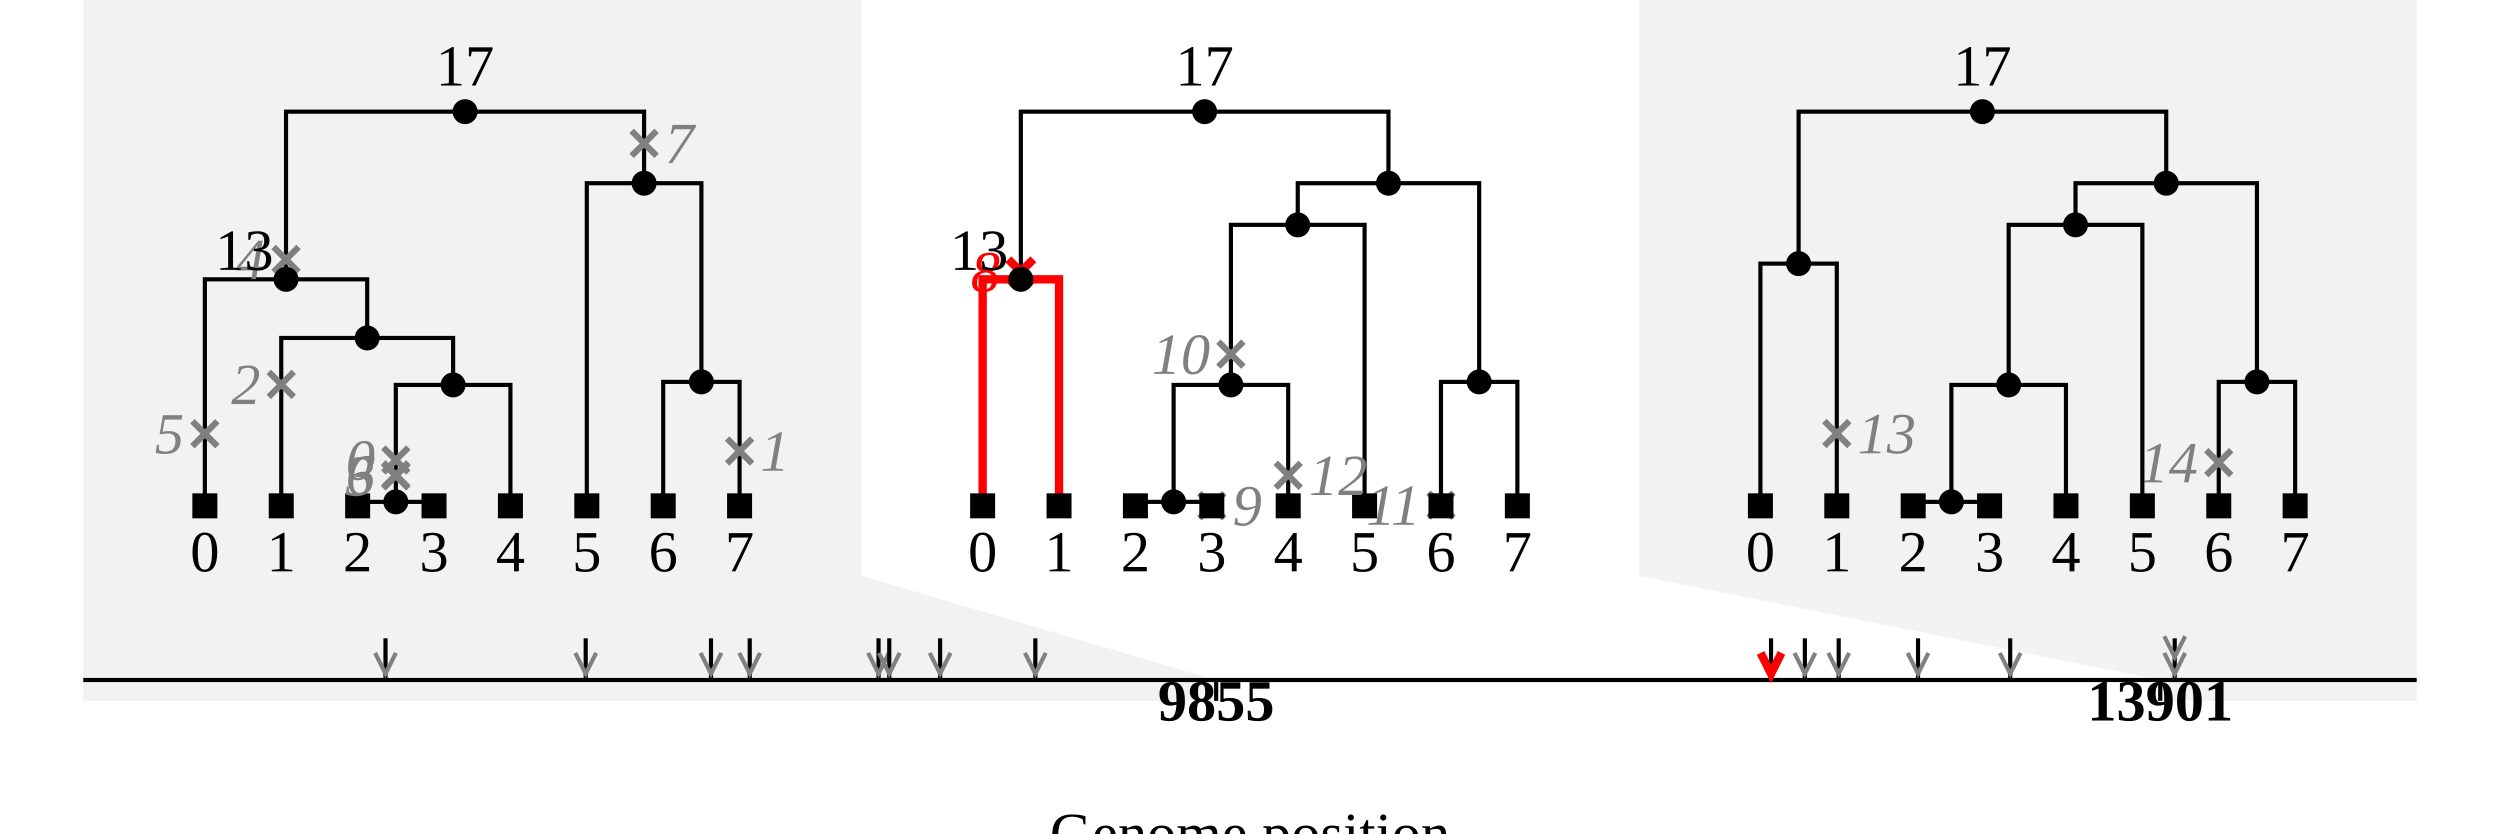
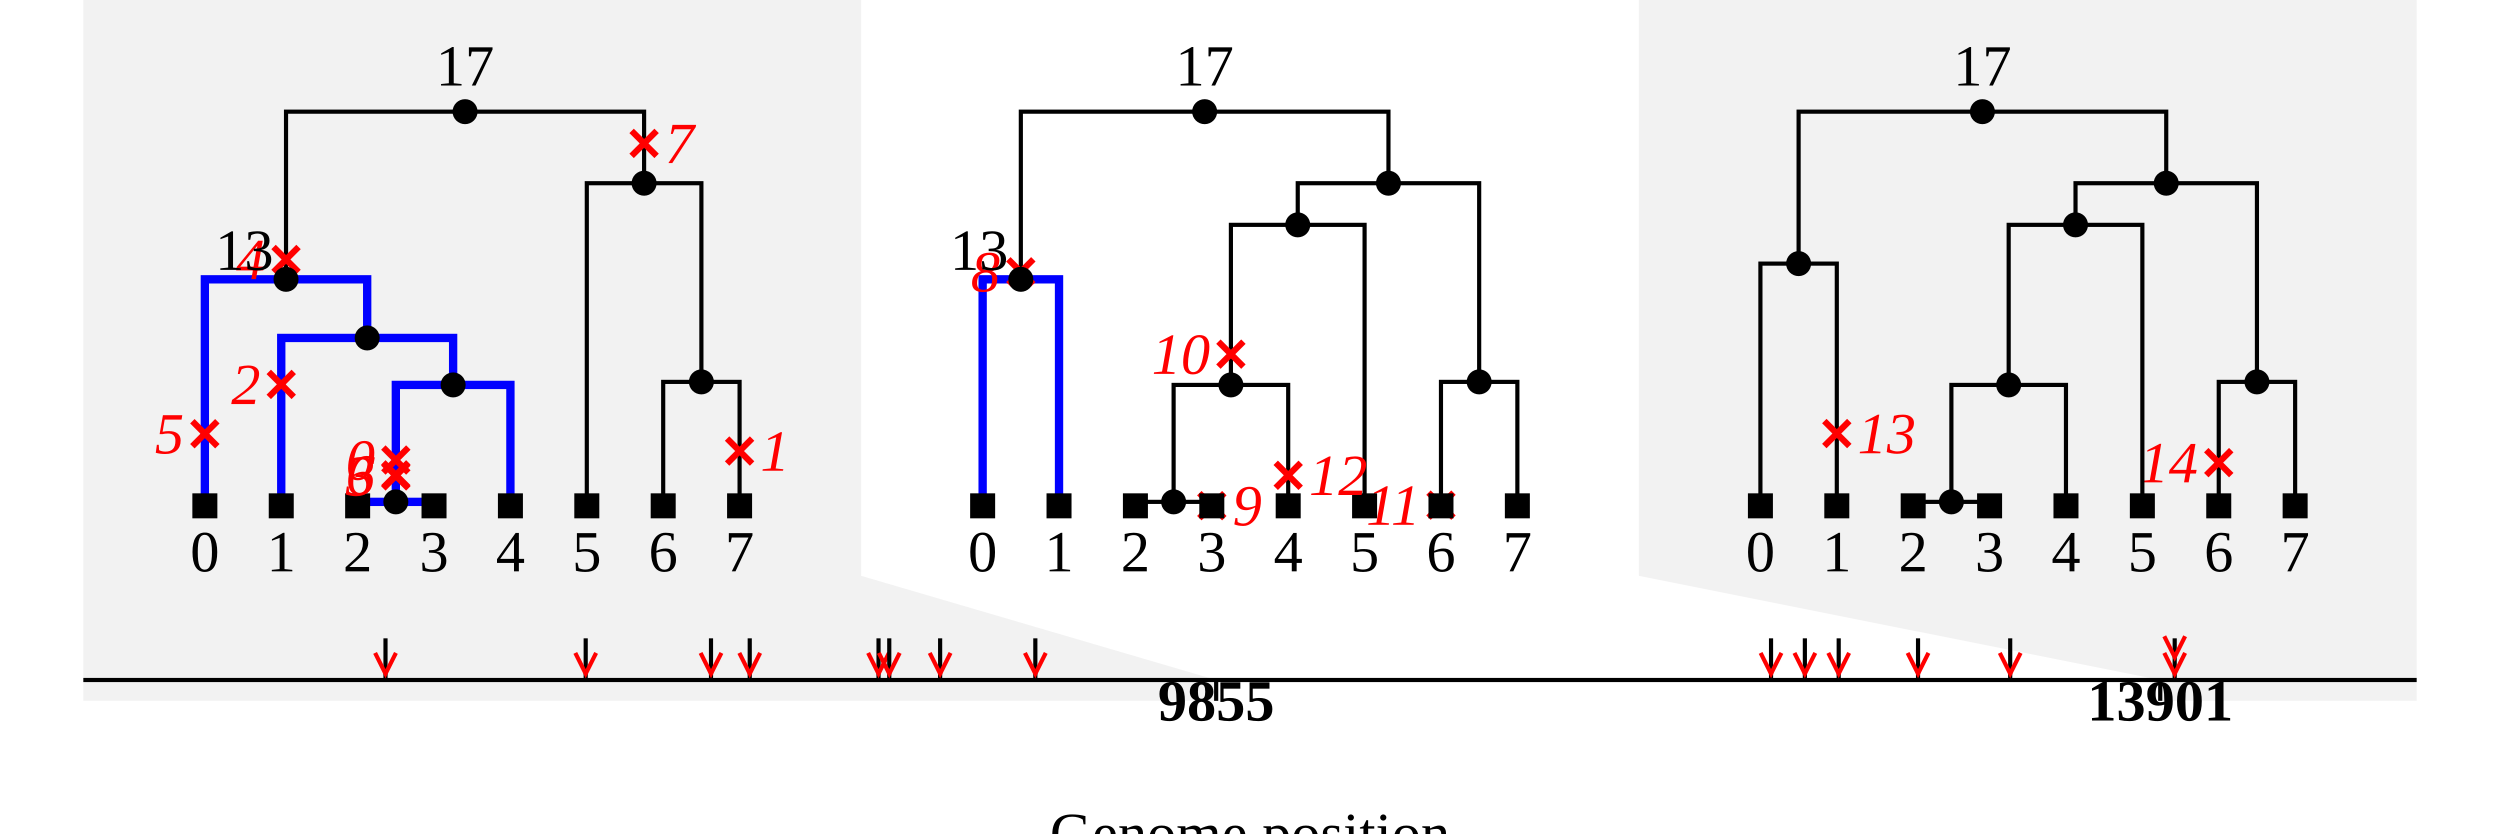
<svg xmlns="http://www.w3.org/2000/svg" baseProfile="full" height="200" version="1.1" width="600">
  <defs>
-     <style type="text/css">.background path {fill: #808080; fill-opacity:0}.background path:nth-child(odd) {fill-opacity:.1}.axes {font-size: 14px}.x-axis .tick .lab {font-weight: bold}.axes, .tree {font-size: 14px; text-anchor:middle}.y-axis line.grid {stroke: #FAFAFA}.y-axis &gt; .lab text {transform: translateX(0.8em) rotate(-90deg)}.x-axis .tick g {transform: translateY(0.9em)}.x-axis &gt; .lab text {transform: translateY(-0.8em)}.axes line, .edge {stroke:black; fill:none}.node &gt; .sym {fill: black; stroke: none}.site &gt; .sym {stroke: black}.mut text {fill: red; font-style: italic}.mut.extra text {fill: hotpink}.mut line {fill: none; stroke: none}.mut .sym {fill: none; stroke: red}.mut.extra .sym {stroke: hotpink}.node .mut .sym {stroke-width: 1.5px}.tree text, .tree-sequence text {dominant-baseline: central}.plotbox .lab.lft {text-anchor: end}.plotbox .lab.rgt {text-anchor: start}.mut .lab {fill: gray} .mut .sym {stroke: gray}.m8 .node .edge, .mut.m8 line, .mut.m8 .sym {stroke: red; stroke-width: 2px}.mut.m8 .lab {fill: red}</style>
+     <style type="text/css">.background path {fill: #808080; fill-opacity:0}.background path:nth-child(odd) {fill-opacity:.1}.axes {font-size: 14px}.x-axis .tick .lab {font-weight: bold}.axes, .tree {font-size: 14px; text-anchor:middle}.y-axis line.grid {stroke: #FAFAFA}.y-axis &gt; .lab text {transform: translateX(0.8em) rotate(-90deg)}.x-axis .tick g {transform: translateY(0.9em)}.x-axis &gt; .lab text {transform: translateY(-0.8em)}.axes line, .edge {stroke:black; fill:none}.node &gt; .sym {fill: black; stroke: none}.site &gt; .sym {stroke: black}.mut text {fill: red; font-style: italic}.mut.extra text {fill: hotpink}.mut line {fill: none; stroke: none}.mut .sym {fill: none; stroke: red}.mut.extra .sym {stroke: hotpink}.node .mut .sym {stroke-width: 1.5px}.tree text, .tree-sequence text {dominant-baseline: central}.plotbox .lab.lft {text-anchor: end}.plotbox .lab.rgt {text-anchor: start}.n13 .node .edge {stroke: blue; stroke-width: 2px}</style>
  </defs>
  <g class="tree-sequence">
    <g class="background">
      <path d="M20,0 l186.667,0 l0,138.2 l85.213,25 l0,5 l-271.88,0 l0,-5 l0,-25 l0,-138.2z" />
      <path d="M206.667,0 l186.667,0 l0,138.2 l125.123,25 l0,5 l-226.576,0 l0,-5 l-85.213,-25 l0,-138.2z" />
      <path d="M393.333,0 l186.667,0 l0,138.2 l0,25 l0,5 l-61.544,0 l0,-5 l-125.123,-25 l0,-138.2z" />
    </g>
    <g class="axes">
      <g class="x-axis">
        <g class="lab" transform="translate(300,200)">
          <text text-anchor="middle">Genome position</text>
        </g>
        <line x1="20" x2="580" y1="163.2" y2="163.2" />
        <g class="tick" transform="translate(291.88 163.2)">
          <line x1="0" x2="0" y1="0" y2="5" />
          <g class="lab" transform="translate(0,5)">
            <text>9855</text>
          </g>
        </g>
        <g class="tick" transform="translate(518.456 163.2)">
          <line x1="0" x2="0" y1="0" y2="5" />
          <g class="lab" transform="translate(0,5)">
            <text>13901</text>
          </g>
        </g>
        <g class="site s0" transform="translate(92.52 163.2)">
          <line class="sym" x1="0" x2="0" y1="0" y2="-10" />
          <g class="mut m0">
            <polyline class="sym" points="2.5,-6.5 0,-1.5 -2.5,-6.5" />
          </g>
        </g>
        <g class="site s1" transform="translate(140.568 163.2)">
          <line class="sym" x1="0" x2="0" y1="0" y2="-10" />
          <g class="mut m1">
            <polyline class="sym" points="2.5,-6.5 0,-1.5 -2.5,-6.5" />
          </g>
        </g>
        <g class="site s2" transform="translate(170.64 163.2)">
          <line class="sym" x1="0" x2="0" y1="0" y2="-10" />
          <g class="mut m2">
            <polyline class="sym" points="2.5,-6.5 0,-1.5 -2.5,-6.5" />
          </g>
        </g>
        <g class="site s3" transform="translate(179.936 163.2)">
          <line class="sym" x1="0" x2="0" y1="0" y2="-10" />
          <g class="mut m3">
            <polyline class="sym" points="2.5,-6.5 0,-1.5 -2.5,-6.5" />
          </g>
        </g>
        <g class="site s4" transform="translate(210.848 163.2)">
          <line class="sym" x1="0" x2="0" y1="0" y2="-10" />
          <g class="mut m4">
            <polyline class="sym" points="2.5,-6.5 0,-1.5 -2.5,-6.5" />
          </g>
        </g>
        <g class="site s5" transform="translate(213.424 163.2)">
          <line class="sym" x1="0" x2="0" y1="0" y2="-10" />
          <g class="mut m5">
            <polyline class="sym" points="2.5,-6.5 0,-1.5 -2.5,-6.5" />
          </g>
        </g>
        <g class="site s6" transform="translate(225.632 163.2)">
          <line class="sym" x1="0" x2="0" y1="0" y2="-10" />
          <g class="mut m6">
            <polyline class="sym" points="2.5,-6.5 0,-1.5 -2.5,-6.5" />
          </g>
        </g>
        <g class="site s7" transform="translate(248.48 163.2)">
          <line class="sym" x1="0" x2="0" y1="0" y2="-10" />
          <g class="mut m7">
            <polyline class="sym" points="2.5,-6.5 0,-1.5 -2.5,-6.5" />
          </g>
        </g>
        <g class="site s8" transform="translate(425.048 163.2)">
          <line class="sym" x1="0" x2="0" y1="0" y2="-10" />
          <g class="mut m8">
            <polyline class="sym" points="2.5,-6.5 0,-1.5 -2.5,-6.5" />
          </g>
        </g>
        <g class="site s9" transform="translate(433.168 163.2)">
          <line class="sym" x1="0" x2="0" y1="0" y2="-10" />
          <g class="mut m9">
            <polyline class="sym" points="2.5,-6.5 0,-1.5 -2.5,-6.5" />
          </g>
        </g>
        <g class="site s10" transform="translate(441.288 163.2)">
          <line class="sym" x1="0" x2="0" y1="0" y2="-10" />
          <g class="mut m10">
            <polyline class="sym" points="2.5,-6.5 0,-1.5 -2.5,-6.5" />
          </g>
        </g>
        <g class="site s11" transform="translate(460.328 163.2)">
          <line class="sym" x1="0" x2="0" y1="0" y2="-10" />
          <g class="mut m11">
            <polyline class="sym" points="2.5,-6.5 0,-1.5 -2.5,-6.5" />
          </g>
        </g>
        <g class="site s12" transform="translate(482.448 163.2)">
          <line class="sym" x1="0" x2="0" y1="0" y2="-10" />
          <g class="mut m12">
            <polyline class="sym" points="2.5,-6.5 0,-1.5 -2.5,-6.5" />
          </g>
        </g>
        <g class="site s13" transform="translate(521.928 163.2)">
          <line class="sym" x1="0" x2="0" y1="0" y2="-10" />
          <g class="mut m14">
            <polyline class="sym" points="2.5,-6.5 0,-1.5 -2.5,-6.5" />
          </g>
          <g class="mut m13">
            <polyline class="sym" points="2.5,-10.5 0,-5.5 -2.5,-10.5" />
          </g>
        </g>
      </g>
    </g>
    <g class="plotbox trees">
      <g class="tree t1" transform="translate(20 0)">
        <g class="plotbox">
          <g class="node n17 p3 root" transform="translate(91.6146 26.8)">
            <g class="a17 m4 node n13 p3 s4" transform="translate(-42.9687 40.2375)">
              <g class="a13 i0 leaf m5 node n0 p0 s5 sample" transform="translate(-19.4792 54.3625)">
                <path class="edge" d="M 0 0 V -54.362 H 19.479" />
                <g class="mut m5 s5" transform="translate(0 -17.3034)">
                  <line x1="0" x2="0" y1="0" y2="17.303" />
                  <path class="sym" d="M -3,-3 l 6,6 M -3,3 l 6,-6" />
                  <text class="lab lft" transform="translate(-5 0)">5</text>
                </g>
                <rect class="sym" height="6" width="6" x="-3" y="-3" />
                <text class="lab" transform="translate(0 11)">0</text>
              </g>
              <g class="a13 node n12 p3" transform="translate(19.4792 14.0706)">
                <g class="a12 i0 leaf m2 node n1 p0 s2 sample" transform="translate(-20.625 40.2919)">
                  <path class="edge" d="M 0 0 V -40.292 H 20.625" />
                  <g class="mut m2 s2" transform="translate(0 -29.1465)">
                    <line x1="0" x2="0" y1="0" y2="29.146" />
                    <path class="sym" d="M -3,-3 l 6,6 M -3,3 l 6,-6" />
                    <text class="lab lft" transform="translate(-5 0)">2</text>
                  </g>
                  <rect class="sym" height="6" width="6" x="-3" y="-3" />
                  <text class="lab" transform="translate(0 11)">1</text>
                </g>
                <g class="a12 node n9 p3" transform="translate(20.625 11.2733)">
                  <g class="a9 i2 leaf node n4 p1 sample" transform="translate(13.75 29.0186)">
                    <path class="edge" d="M 0 0 V -29.019 H -13.75" />
                    <rect class="sym" height="6" width="6" x="-3" y="-3" />
                    <text class="lab" transform="translate(0 11)">4</text>
                  </g>
                  <g class="a9 m0 m3 m6 node n8 p0 s0 s3 s6" transform="translate(-13.75 28.067)">
                    <g class="a8 i1 leaf node n2 p0 sample" transform="translate(-9.16667 0.95157)">
                      <path class="edge" d="M 0 0 V -0.952 H 9.167" />
                      <rect class="sym" height="6" width="6" x="-3" y="-3" />
                      <text class="lab" transform="translate(0 11)">2</text>
                    </g>
                    <g class="a8 i1 leaf node n3 p0 sample" transform="translate(9.16667 0.95157)">
                      <path class="edge" d="M 0 0 V -0.952 H -9.167" />
                      <rect class="sym" height="6" width="6" x="-3" y="-3" />
                      <text class="lab" transform="translate(0 11)">3</text>
                    </g>
                    <path class="edge" d="M 0 0 V -28.067 H 13.75" />
                    <g class="mut m0 s0" transform="translate(0 -10.0438)">
                      <line x1="0" x2="0" y1="0" y2="10.044" />
                      <path class="sym" d="M -3,-3 l 6,6 M -3,3 l 6,-6" />
                      <text class="lab lft" transform="translate(-5 0)">0</text>
                    </g>
                    <g class="mut m6 s6" transform="translate(0 -6.48256)">
                      <line x1="0" x2="0" y1="0" y2="6.483" />
                      <path class="sym" d="M -3,-3 l 6,6 M -3,3 l 6,-6" />
                      <text class="lab lft" transform="translate(-5 0)">6</text>
                    </g>
                    <g class="mut m3 s3" transform="translate(0 -6.2275)">
                      <line x1="0" x2="0" y1="0" y2="6.228" />
                      <path class="sym" d="M -3,-3 l 6,6 M -3,3 l 6,-6" />
                      <text class="lab lft" transform="translate(-5 0)">3</text>
                    </g>
                    <circle class="sym" cx="0" cy="0" r="3" />
                    <text class="lab lft" transform="translate(-3 -7.0)" />
                  </g>
                  <path class="edge" d="M 0 0 V -11.273 H -20.625" />
                  <circle class="sym" cx="0" cy="0" r="3" />
                  <text class="lab rgt" transform="translate(3 -7.0)" />
                </g>
                <path class="edge" d="M 0 0 V -14.071 H -19.479" />
                <circle class="sym" cx="0" cy="0" r="3" />
                <text class="lab rgt" transform="translate(3 -7.0)" />
              </g>
              <path class="edge" d="M 0 0 V -40.237 H 42.969" />
              <g class="mut m4 s4" transform="translate(0 -4.76423)">
                <line x1="0" x2="0" y1="0" y2="4.764" />
                <path class="sym" d="M -3,-3 l 6,6 M -3,3 l 6,-6" />
                <text class="lab lft" transform="translate(-5 0)">4</text>
              </g>
              <circle class="sym" cx="0" cy="0" r="3" />
              <text class="lab lft" transform="translate(-3 -7.0)">13</text>
            </g>
            <g class="a17 m7 node n16 p3 s7" transform="translate(42.9688 17.1723)">
              <g class="a16 i2 leaf node n5 p1 sample" transform="translate(-13.75 77.4277)">
                <path class="edge" d="M 0 0 V -77.428 H 13.75" />
                <rect class="sym" height="6" width="6" x="-3" y="-3" />
                <text class="lab" transform="translate(0 11)">5</text>
              </g>
              <g class="a16 node n10 p3" transform="translate(13.75 47.6807)">
                <g class="a10 i3 leaf node n6 p2 sample" transform="translate(-9.16667 29.747)">
                  <path class="edge" d="M 0 0 V -29.747 H 9.167" />
                  <rect class="sym" height="6" width="6" x="-3" y="-3" />
                  <text class="lab" transform="translate(0 11)">6</text>
                </g>
                <g class="a10 i3 leaf m1 node n7 p2 s1 sample" transform="translate(9.16667 29.747)">
                  <path class="edge" d="M 0 0 V -29.747 H -9.167" />
                  <g class="mut m1 s1" transform="translate(0 -13.1501)">
                    <line x1="0" x2="0" y1="0" y2="13.15" />
                    <path class="sym" d="M -3,-3 l 6,6 M -3,3 l 6,-6" />
                    <text class="lab rgt" transform="translate(5 0)">1</text>
                  </g>
                  <rect class="sym" height="6" width="6" x="-3" y="-3" />
                  <text class="lab" transform="translate(0 11)">7</text>
                </g>
                <path class="edge" d="M 0 0 V -47.681 H -13.75" />
                <circle class="sym" cx="0" cy="0" r="3" />
                <text class="lab rgt" transform="translate(3 -7.0)" />
              </g>
              <path class="edge" d="M 0 0 V -17.172 H -42.969" />
              <g class="mut m7 s7" transform="translate(0 -9.55803)">
                <line x1="0" x2="0" y1="0" y2="9.558" />
                <path class="sym" d="M -3,-3 l 6,6 M -3,3 l 6,-6" />
                <text class="lab rgt" transform="translate(5 0)">7</text>
              </g>
              <circle class="sym" cx="0" cy="0" r="3" />
              <text class="lab rgt" transform="translate(3 -7.0)" />
            </g>
            <circle class="sym" cx="0" cy="0" r="3" />
            <text class="lab" transform="translate(0 -11)">17</text>
          </g>
        </g>
      </g>
      <g class="tree t2" transform="translate(206.667 0)">
        <g class="plotbox">
          <g class="node n17 p3 root" transform="translate(82.4479 26.8)">
            <g class="a17 m8 node n13 p3 s8" transform="translate(-44.1146 40.2375)">
              <g class="a13 i0 leaf node n0 p0 sample" transform="translate(-9.16667 54.3625)">
                <path class="edge" d="M 0 0 V -54.362 H 9.167" />
                <rect class="sym" height="6" width="6" x="-3" y="-3" />
                <text class="lab" transform="translate(0 11)">0</text>
              </g>
              <g class="a13 i0 leaf node n1 p0 sample" transform="translate(9.16667 54.3625)">
                <path class="edge" d="M 0 0 V -54.362 H -9.167" />
                <rect class="sym" height="6" width="6" x="-3" y="-3" />
                <text class="lab" transform="translate(0 11)">1</text>
              </g>
              <path class="edge" d="M 0 0 V -40.237 H 44.115" />
              <g class="mut m8 s8" transform="translate(0 -1.80647)">
                <line x1="0" x2="0" y1="0" y2="1.806" />
                <path class="sym" d="M -3,-3 l 6,6 M -3,3 l 6,-6" />
                <text class="lab lft" transform="translate(-5 0)">8</text>
              </g>
              <circle class="sym" cx="0" cy="0" r="3" />
              <text class="lab lft" transform="translate(-3 -7.0)">13</text>
            </g>
            <g class="a17 node n16 p3" transform="translate(44.1146 17.1723)">
              <g class="a16 node n10 p3" transform="translate(21.7708 47.6807)">
                <g class="a10 i3 leaf m11 node n6 p2 s11 sample" transform="translate(-9.16667 29.747)">
                  <path class="edge" d="M 0 0 V -29.747 H 9.167" />
                  <g class="mut m11 s11" transform="translate(0 -0.16764)">
                    <line x1="0" x2="0" y1="0" y2="0.168" />
                    <path class="sym" d="M -3,-3 l 6,6 M -3,3 l 6,-6" />
                    <text class="lab lft" transform="translate(-5 0)">11</text>
                  </g>
                  <rect class="sym" height="6" width="6" x="-3" y="-3" />
                  <text class="lab" transform="translate(0 11)">6</text>
                </g>
                <g class="a10 i3 leaf node n7 p2 sample" transform="translate(9.16667 29.747)">
                  <path class="edge" d="M 0 0 V -29.747 H -9.167" />
                  <rect class="sym" height="6" width="6" x="-3" y="-3" />
                  <text class="lab" transform="translate(0 11)">7</text>
                </g>
                <path class="edge" d="M 0 0 V -47.681 H -21.771" />
                <circle class="sym" cx="0" cy="0" r="3" />
                <text class="lab rgt" transform="translate(3 -7.0)" />
              </g>
              <g class="a16 node n15 p3" transform="translate(-21.7708 9.99148)">
                <g class="a15 i2 leaf node n5 p1 sample" transform="translate(16.0417 67.4362)">
                  <path class="edge" d="M 0 0 V -67.436 H -16.042" />
                  <rect class="sym" height="6" width="6" x="-3" y="-3" />
                  <text class="lab" transform="translate(0 11)">5</text>
                </g>
                <g class="a15 m10 node n9 p3 s10" transform="translate(-16.0417 38.4177)">
                  <g class="a9 i2 leaf m12 node n4 p1 s12 sample" transform="translate(13.75 29.0186)">
                    <path class="edge" d="M 0 0 V -29.019 H -13.75" />
                    <g class="mut m12 s12" transform="translate(0 -7.32564)">
                      <line x1="0" x2="0" y1="0" y2="7.326" />
                      <path class="sym" d="M -3,-3 l 6,6 M -3,3 l 6,-6" />
                      <text class="lab rgt" transform="translate(5 0)">12</text>
                    </g>
                    <rect class="sym" height="6" width="6" x="-3" y="-3" />
                    <text class="lab" transform="translate(0 11)">4</text>
                  </g>
                  <g class="a9 node n8 p0" transform="translate(-13.75 28.067)">
                    <g class="a8 i1 leaf node n2 p0 sample" transform="translate(-9.16667 0.95157)">
                      <path class="edge" d="M 0 0 V -0.952 H 9.167" />
                      <rect class="sym" height="6" width="6" x="-3" y="-3" />
                      <text class="lab" transform="translate(0 11)">2</text>
                    </g>
                    <g class="a8 i1 leaf m9 node n3 p0 s9 sample" transform="translate(9.16667 0.95157)">
                      <path class="edge" d="M 0 0 V -0.952 H -9.167" />
                      <g class="mut m9 s9" transform="translate(0 -0.0388272)">
                        <line x1="0" x2="0" y1="0" y2="0.039" />
                        <path class="sym" d="M -3,-3 l 6,6 M -3,3 l 6,-6" />
                        <text class="lab rgt" transform="translate(5 0)">9</text>
                      </g>
                      <rect class="sym" height="6" width="6" x="-3" y="-3" />
                      <text class="lab" transform="translate(0 11)">3</text>
                    </g>
                    <path class="edge" d="M 0 0 V -28.067 H 13.75" />
                    <circle class="sym" cx="0" cy="0" r="3" />
                    <text class="lab lft" transform="translate(-3 -7.0)" />
                  </g>
                  <path class="edge" d="M 0 0 V -38.418 H 16.042" />
                  <g class="mut m10 s10" transform="translate(0 -7.38769)">
                    <line x1="0" x2="0" y1="0" y2="7.388" />
                    <path class="sym" d="M -3,-3 l 6,6 M -3,3 l 6,-6" />
                    <text class="lab lft" transform="translate(-5 0)">10</text>
                  </g>
                  <circle class="sym" cx="0" cy="0" r="3" />
                  <text class="lab lft" transform="translate(-3 -7.0)" />
                </g>
                <path class="edge" d="M 0 0 V -9.991 H 21.771" />
                <circle class="sym" cx="0" cy="0" r="3" />
                <text class="lab lft" transform="translate(-3 -7.0)" />
              </g>
              <path class="edge" d="M 0 0 V -17.172 H -44.115" />
              <circle class="sym" cx="0" cy="0" r="3" />
              <text class="lab rgt" transform="translate(3 -7.0)" />
            </g>
            <circle class="sym" cx="0" cy="0" r="3" />
            <text class="lab" transform="translate(0 -11)">17</text>
          </g>
        </g>
      </g>
      <g class="tree t3" transform="translate(393.333 0)">
        <g class="plotbox">
          <g class="node n17 p3 root" transform="translate(82.4479 26.8)">
            <g class="a17 node n16 p3" transform="translate(44.1146 17.1723)">
              <g class="a16 node n10 p3" transform="translate(21.7708 47.6807)">
                <g class="a10 i3 leaf m14 node n6 p2 s13 sample" transform="translate(-9.16667 29.747)">
                  <path class="edge" d="M 0 0 V -29.747 H 9.167" />
                  <g class="mut m14 s13" transform="translate(0 -10.3659)">
                    <line x1="0" x2="0" y1="0" y2="10.366" />
                    <path class="sym" d="M -3,-3 l 6,6 M -3,3 l 6,-6" />
                    <text class="lab lft" transform="translate(-5 0)">14</text>
                  </g>
                  <rect class="sym" height="6" width="6" x="-3" y="-3" />
                  <text class="lab" transform="translate(0 11)">6</text>
                </g>
                <g class="a10 i3 leaf node n7 p2 sample" transform="translate(9.16667 29.747)">
                  <path class="edge" d="M 0 0 V -29.747 H -9.167" />
                  <rect class="sym" height="6" width="6" x="-3" y="-3" />
                  <text class="lab" transform="translate(0 11)">7</text>
                </g>
                <path class="edge" d="M 0 0 V -47.681 H -21.771" />
                <circle class="sym" cx="0" cy="0" r="3" />
                <text class="lab rgt" transform="translate(3 -7.0)" />
              </g>
              <g class="a16 node n15 p3" transform="translate(-21.7708 9.99148)">
                <g class="a15 i2 leaf node n5 p1 sample" transform="translate(16.0417 67.4362)">
                  <path class="edge" d="M 0 0 V -67.436 H -16.042" />
                  <rect class="sym" height="6" width="6" x="-3" y="-3" />
                  <text class="lab" transform="translate(0 11)">5</text>
                </g>
                <g class="a15 node n9 p3" transform="translate(-16.0417 38.4177)">
                  <g class="a9 i2 leaf node n4 p1 sample" transform="translate(13.75 29.0186)">
                    <path class="edge" d="M 0 0 V -29.019 H -13.75" />
                    <rect class="sym" height="6" width="6" x="-3" y="-3" />
                    <text class="lab" transform="translate(0 11)">4</text>
                  </g>
                  <g class="a9 node n8 p0" transform="translate(-13.75 28.067)">
                    <g class="a8 i1 leaf node n2 p0 sample" transform="translate(-9.16667 0.95157)">
                      <path class="edge" d="M 0 0 V -0.952 H 9.167" />
                      <rect class="sym" height="6" width="6" x="-3" y="-3" />
                      <text class="lab" transform="translate(0 11)">2</text>
                    </g>
                    <g class="a8 i1 leaf node n3 p0 sample" transform="translate(9.16667 0.95157)">
                      <path class="edge" d="M 0 0 V -0.952 H -9.167" />
                      <rect class="sym" height="6" width="6" x="-3" y="-3" />
                      <text class="lab" transform="translate(0 11)">3</text>
                    </g>
                    <path class="edge" d="M 0 0 V -28.067 H 13.75" />
                    <circle class="sym" cx="0" cy="0" r="3" />
                    <text class="lab lft" transform="translate(-3 -7.0)" />
                  </g>
                  <path class="edge" d="M 0 0 V -38.418 H 16.042" />
                  <circle class="sym" cx="0" cy="0" r="3" />
                  <text class="lab lft" transform="translate(-3 -7.0)" />
                </g>
                <path class="edge" d="M 0 0 V -9.991 H 21.771" />
                <circle class="sym" cx="0" cy="0" r="3" />
                <text class="lab lft" transform="translate(-3 -7.0)" />
              </g>
              <path class="edge" d="M 0 0 V -17.172 H -44.115" />
              <circle class="sym" cx="0" cy="0" r="3" />
              <text class="lab rgt" transform="translate(3 -7.0)" />
            </g>
            <g class="a17 node n14 p3" transform="translate(-44.1146 36.4658)">
              <g class="a14 i0 leaf node n0 p0 sample" transform="translate(-9.16667 58.1342)">
                <path class="edge" d="M 0 0 V -58.134 H 9.167" />
                <rect class="sym" height="6" width="6" x="-3" y="-3" />
                <text class="lab" transform="translate(0 11)">0</text>
              </g>
              <g class="a14 i0 leaf m13 node n1 p0 s13 sample" transform="translate(9.16667 58.1342)">
                <path class="edge" d="M 0 0 V -58.134 H -9.167" />
                <g class="mut m13 s13" transform="translate(0 -17.3484)">
                  <line x1="0" x2="0" y1="0" y2="17.348" />
                  <path class="sym" d="M -3,-3 l 6,6 M -3,3 l 6,-6" />
                  <text class="lab rgt" transform="translate(5 0)">13</text>
                </g>
                <rect class="sym" height="6" width="6" x="-3" y="-3" />
                <text class="lab" transform="translate(0 11)">1</text>
              </g>
              <path class="edge" d="M 0 0 V -36.466 H 44.115" />
              <circle class="sym" cx="0" cy="0" r="3" />
              <text class="lab lft" transform="translate(-3 -7.0)" />
            </g>
            <circle class="sym" cx="0" cy="0" r="3" />
            <text class="lab" transform="translate(0 -11)">17</text>
          </g>
        </g>
      </g>
    </g>
  </g>
</svg>
